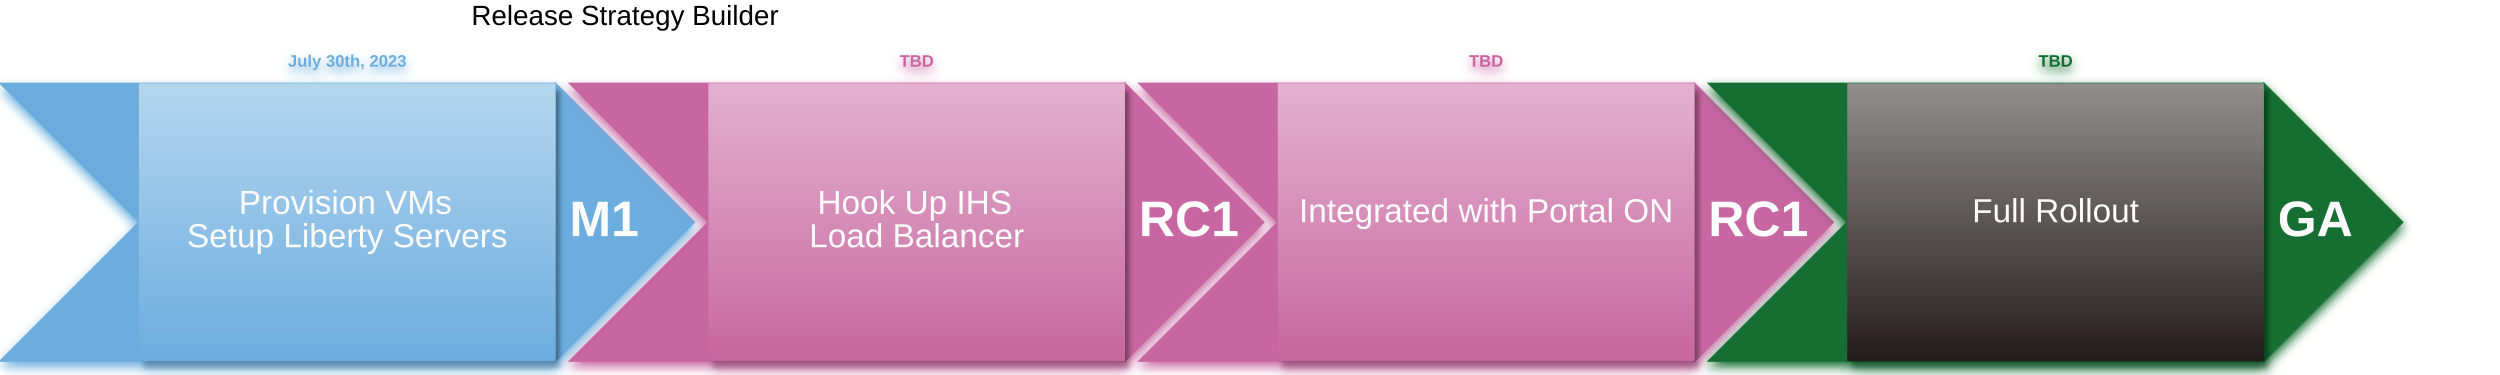
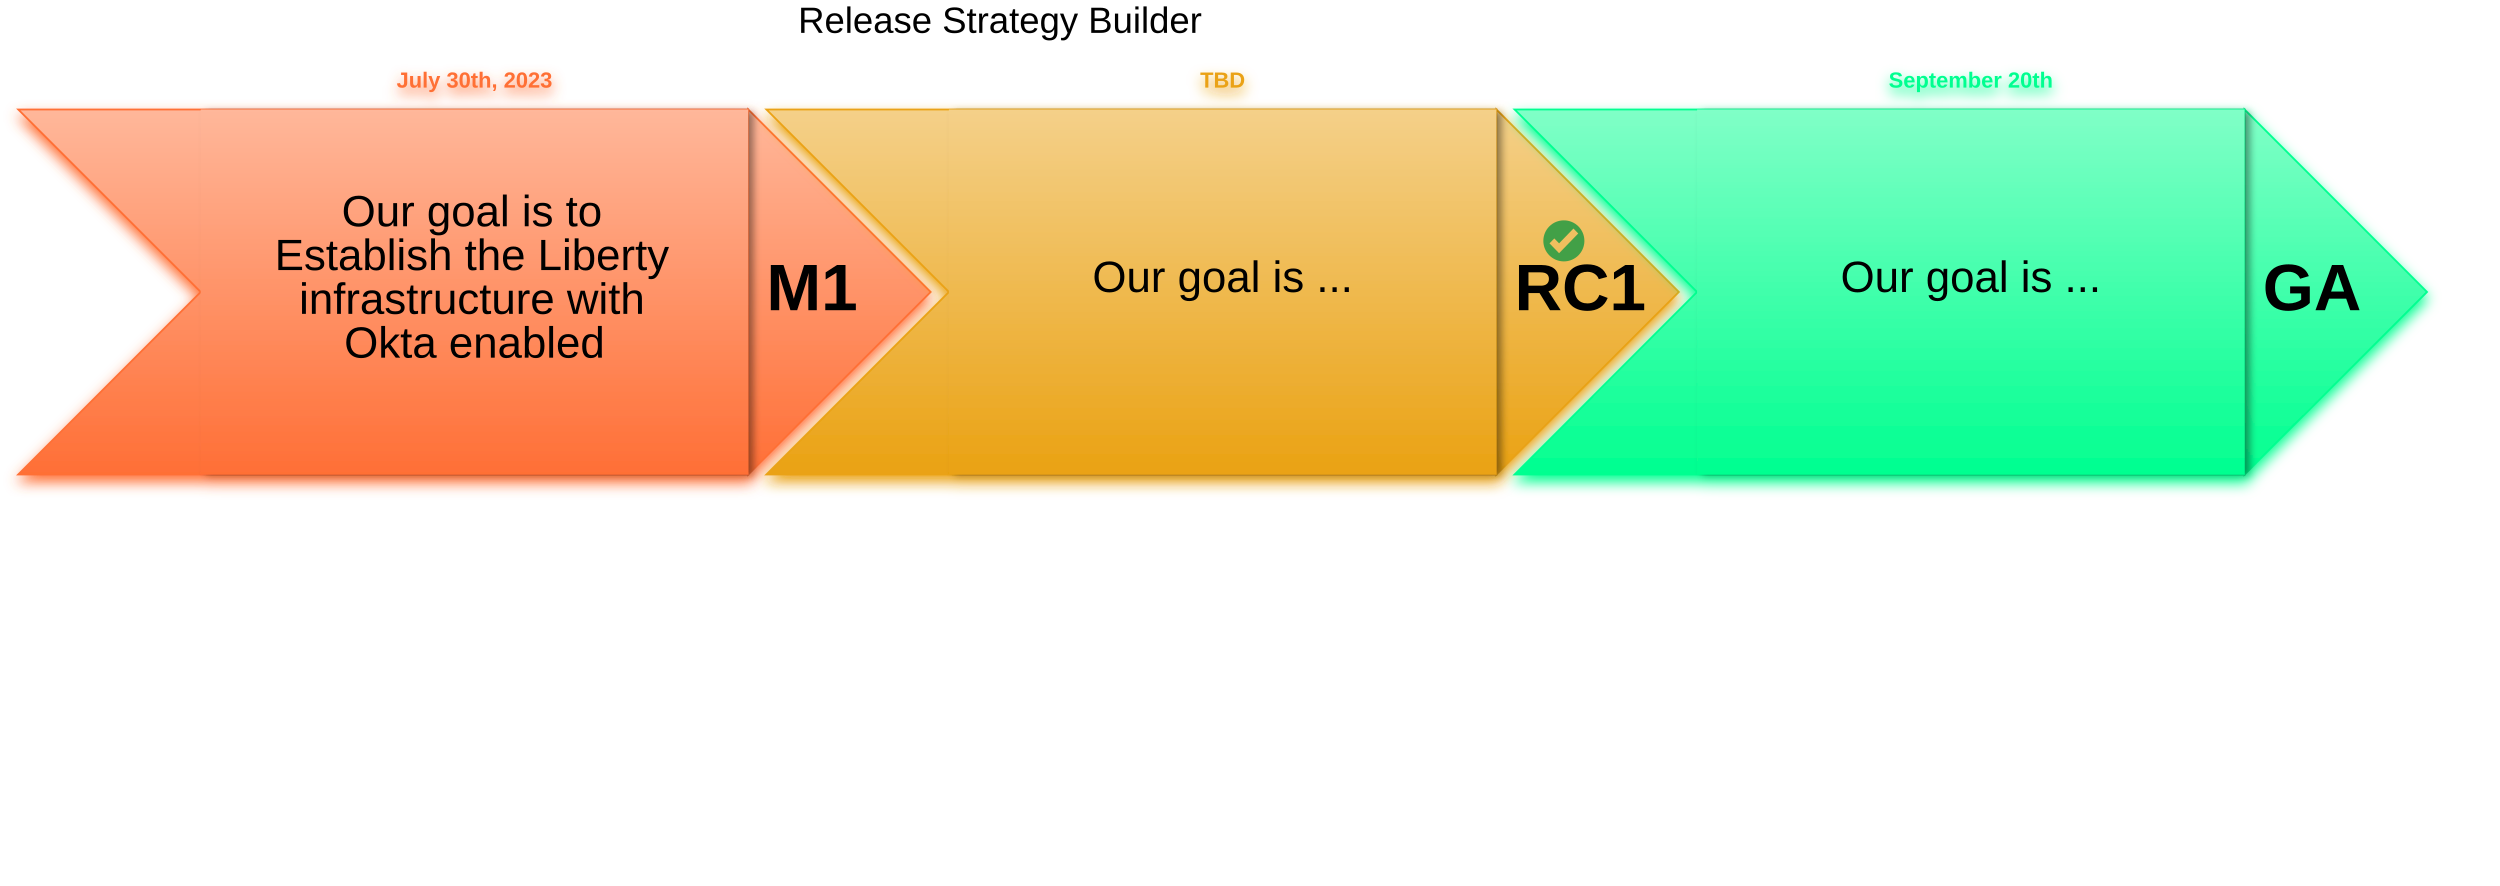
- <svg xmlns="http://www.w3.org/2000/svg" width="900.0" height="135.0" viewBox="0 0 900.0 135.0" role="img" aria-label="Docops: Release Strategy" id="ID86bc643c-4e12-4814-8ef2-1fec1333975e">
+ <svg xmlns="http://www.w3.org/2000/svg" xmlns:xlink="http://www.w3.org/1999/xlink" width="1096.0" height="388.0" viewBox="0 0 1096.0 388.0" role="img" aria-label="Docops: Release Strategy" id="ID405ea13b-35ec-46a0-8acf-b2a446ce0878">
  <defs>
    <filter id="Bevel2" filterUnits="objectBoundingBox" x="-10%" y="-10%" width="150%" height="150%">
      <feGaussianBlur in="SourceAlpha" stdDeviation="0.5" result="blur" />
      <feSpecularLighting in="blur" surfaceScale="5" specularConstant="0.5" specularExponent="10" result="specOut" lighting-color="white">
        <fePointLight x="-5000" y="-10000" z="0000" />
      </feSpecularLighting>
      <feComposite in="specOut" in2="SourceAlpha" operator="in" result="specOut2" />
      <feComposite in="SourceGraphic" in2="specOut2" operator="arithmetic" k1="0" k2="1" k3="1" k4="0" result="litPaint" />
    </filter>
    <linearGradient id="ID0756d7d2-2648-4a67-89af-c133b3a8d4c9" x2="1" y2="1">
      <stop class="stop1" offset="0%" stop-color="#a48bdb">
        <animate attributeName="stop-color" values="#a48bdb;#7651c9;#4918B8;#a48bdb;#7651c9;#4918B8;" dur="20s" repeatCount="indefinite">
-                 </animate>
+             </animate>
      </stop>
      <stop class="stop2" offset="50%" stop-color="#7651c9">
        <animate attributeName="stop-color" values="#a48bdb;#7651c9;#4918B8;#a48bdb;#7651c9;#4918B8;" dur="20s" repeatCount="indefinite">
-                 </animate>
+             </animate>
      </stop>
      <stop class="stop3" offset="100%" stop-color="#4918B8">
        <animate attributeName="stop-color" values="#a48bdb;#7651c9;#4918B8;#a48bdb;#7651c9;#4918B8;" dur="20s" repeatCount="indefinite">
-                 </animate>
+             </animate>
      </stop>
      <animateTransform attributeName="gradientTransform" type="rotate" values="360 .5 .5;0 .5 .5" dur="10s" repeatCount="indefinite" />
    </linearGradient>
-     <linearGradient id="headerOne" x2="0%" y2="100%">
-       <stop class="stop1" offset="0%" stop-color="#b5d6ee" />
-       <stop class="stop2" offset="50%" stop-color="#90c1e6" />
-       <stop class="stop3" offset="100%" stop-color="#6cadde" />
+     <svg id="doneCheckMark" viewBox="0 0 1000 1000" width="100">
+       <path d="M 7.689,404.614 C 7.689,404.614 122.854,534.302 145.887,587.278 L 244.929,587.278 C 286.389,460.596 447.62,158.16 585.819,52.208 C 614.452,15.394 542.521,0.198 484.473,24.569 C 396.987,61.299 231.985,341.737 201.166,409.221 C 157.404,420.737 111.337,335.515 111.337,335.515 L 7.689,404.614 z" style="fill:#00bb00;fill-opacity:1;fill-rule:evenodd;stroke:#000000;stroke-width:2;stroke-linecap:butt;stroke-linejoin:miter;stroke-miterlimit:4;stroke-dasharray:none;stroke-opacity:1" />
+     </svg>
+     <svg id="completedCheck" viewBox="0 0 64 64" enable-background="new 0 0 64 64">
+       <path d="M32,2C15.431,2,2,15.432,2,32c0,16.568,13.432,30,30,30c16.568,0,30-13.432,30-30C62,15.432,48.568,2,32,2z M25.025,50  l-0.02-0.02L24.988,50L11,35.6l7.029-7.164l6.977,7.184l21-21.619L53,21.199L25.025,50z" fill="#43a047" />
+     </svg>
+     <linearGradient id="shadM_rect" x2="0%" y2="100%">
+       <stop class="stop1" offset="0%" stop-color="#ffb79a" />
+       <stop class="stop2" offset="50%" stop-color="#ff9368" />
+       <stop class="stop3" offset="100%" stop-color="#FF6F36" />
    </linearGradient>
-     <linearGradient id="headerTwo" x2="0%" y2="100%">
-       <stop class="stop1" offset="0%" stop-color="#e3b2cf" />
-       <stop class="stop2" offset="50%" stop-color="#d58cb7" />
-       <stop class="stop3" offset="100%" stop-color="#C766A0" />
+     <linearGradient id="shadR_rect" x2="0%" y2="100%">
+       <stop class="stop1" offset="0%" stop-color="#f4d089" />
+       <stop class="stop2" offset="50%" stop-color="#efb94e" />
+       <stop class="stop3" offset="100%" stop-color="#EAA213" />
    </linearGradient>
-     <linearGradient id="headerThree" x2="0%" y2="100%">
-       <stop class="stop1" offset="0%" stop-color="#89b699" />
-       <stop class="stop2" offset="50%" stop-color="#4e9266" />
-       <stop class="stop3" offset="100%" stop-color="#136e33" />
-     </linearGradient>
-     <linearGradient id="headerGreen" x2="0%" y2="100%">
-       <stop class="stop1" offset="0%" stop-color="#928e8e" />
-       <stop class="stop2" offset="50%" stop-color="#5b5555" />
-       <stop class="stop3" offset="100%" stop-color="#251d1d" />
+     <linearGradient id="shadG_rect" x2="0%" y2="100%">
+       <stop class="stop1" offset="0%" stop-color="#80ffc7" />
+       <stop class="stop2" offset="50%" stop-color="#40ffab" />
+       <stop class="stop3" offset="100%" stop-color="#01FF90" />
    </linearGradient>
    <style>
-             #ID86bc643c-4e12-4814-8ef2-1fec1333975e .shadM {
-                 fill: #6cadde;
-                 filter: drop-shadow(0 1mm 1mm #6cadde);
-             }
-             .raise
-             {
-                 filter: drop-shadow(0 1mm 1mm #6cadde);
-             }
+         #ID405ea13b-35ec-46a0-8acf-b2a446ce0878 .shadM { fill: #FF6F36; filter: drop-shadow(0 1mm 1mm #FF6F36); }
+         #ID405ea13b-35ec-46a0-8acf-b2a446ce0878 .shadR { fill: #EAA213; filter: drop-shadow(0 1mm 1mm #EAA213); }

-             #ID86bc643c-4e12-4814-8ef2-1fec1333975e .shadR {
-                 fill: #C766A0;
-                 filter: drop-shadow(0 1mm 1mm #C766A0);
-             }
+         #ID405ea13b-35ec-46a0-8acf-b2a446ce0878 .shadG { fill: #01FF90; filter: drop-shadow(0 1mm 1mm #01FF90); }
+         #ID405ea13b-35ec-46a0-8acf-b2a446ce0878 .milestoneTL { font-family: Arial, "Helvetica Neue", Helvetica, sans-serif; font-weight: bold; }
+         #ID405ea13b-35ec-46a0-8acf-b2a446ce0878 .lines { font-size: 10px; }

-             #ID86bc643c-4e12-4814-8ef2-1fec1333975e .shadG {
-                 fill: #136e33;
-                 filter: drop-shadow(0 1mm 1mm #136e33);
-             }
+         #ID405ea13b-35ec-46a0-8acf-b2a446ce0878 .milestoneTL &gt; .entry { text-anchor: start; font-weight: normal; }
+         .raise { pointer-events: bounding-box; opacity: 1; filter: drop-shadow(3px 1px 2px rgb(0 0 0 / 0.4)); }

-             #ID86bc643c-4e12-4814-8ef2-1fec1333975e .milestoneTL {
-                 font-family: Arial, "Helvetica Neue", Helvetica, sans-serif;
-                 font-weight: bold;
-             }
+         .raise:hover { stroke: gold; stroke-width: 3px; opacity: 0.9; }

-             #ID86bc643c-4e12-4814-8ef2-1fec1333975e .lines {
-                 font-size: 10px;
-             }
- 
-             #ID86bc643c-4e12-4814-8ef2-1fec1333975e .milestoneTL &gt; .entry {
-                 text-anchor: start;
-                 font-weight: normal;
-             }
- 
-             .raise {
-                 pointer-events: bounding-box;
-                 opacity: 1;
-                 filter: drop-shadow(3px 5px 2px rgb(0 0 0 / 0.4));
-             }
- 
-             .raise:hover {
-                 stroke: gold;
-                 stroke-width: 3px;
-                 opacity: 0.9;
-             }
-         </style>
+     </style>
  </defs>
-   <g transform="scale(0.5)" id="GID86bc643c-4e12-4814-8ef2-1fec1333975e">
-     <text x="450.0" y="18" fill="#000000" text-anchor="middle" font-size="20px" font-family="Arial, Helvetica, sans-serif">Release Strategy Builder
-         </text>
-     <g transform="translate(0,60)" class="shadM">
+   <g transform="scale(0.8)" id="GID405ea13b-35ec-46a0-8acf-b2a446ce0878">
+     <text x="548.0" y="18" fill="#000000" text-anchor="middle" font-size="20px" font-family="Arial, Helvetica, sans-serif">Release Strategy Builder</text>
+     <g transform="translate(10,60)" class="shadM">
      <text text-anchor="middle" x="250" y="-12" class="milestoneTL">July 30th, 2023</text>
-       <path d="m 0,0 h 400 v 200 h -400 l 0,0 l 100,-100 z" fill="#6cadde" stroke="#6cadde" />
-       <path d="m 400,0 v 200 l 100,-100 z" fill="#6cadde" stroke="#6cadde" />
-       <text x="410" y="110" class="milestoneTL" font-size="36px" fill="#fcfcfc">M1</text>
+       <path d="m 0,0 h 400 v 200 h -400 l 0,0 l 100,-100 z" stroke="#FF6F36" fill="url(#shadM_rect)" />
+       <path d="m 400,0 v 200 l 100,-100 z" fill="url(#shadM_rect)" stroke="#FF6F36" />
+       <text x="410" y="110" class="milestoneTL" font-size="36px" fill="#000000">M1</text>
+       <use xlink:href="#completedCheck" x="405" y="-100" width="24" height="24" />
      <g transform="translate(100,0)" cursor="pointer">
-         <rect x="0" y="0" height="200" width="300" class="raise" fill="url(#headerOne)" />
-         <text text-anchor="middle" x="150" y="12" class="milestoneTL lines" font-size="10px" font-family="Arial, 'Helvetica Neue', Helvetica, sans-serif" font-weight="bold" fill="#fcfcfc">
-           <tspan text-anchor="middle" x="150" dy="82" font-size="24" font-weight="normal" font-family="Arial, 'Helvetica Neue', Helvetica, sans-serif">
-                     Provision VMs
-                 </tspan>
-           <tspan text-anchor="middle" x="150" dy="24" font-size="24" font-weight="normal" font-family="Arial, 'Helvetica Neue', Helvetica, sans-serif">
-                     Setup Liberty Servers
-                 </tspan>
+         <rect x="0" y="0" height="200" width="300" fill="url(#shadM_rect)" class="raise" />
+         <text text-anchor="middle" x="150" y="40" class="milestoneTL lines" font-size="10px" font-family="Arial, 'Helvetica Neue', Helvetica, sans-serif" font-weight="bold" fill="#000000">
+           <tspan x="150" dy="24" text-anchor="middle" font-family="Arial, 'Helvetica Neue', Helvetica, sans-serif" font-size="24" font-weight="normal"> Our goal is to</tspan>
+           <tspan x="150" dy="24" text-anchor="middle" font-family="Arial, 'Helvetica Neue', Helvetica, sans-serif" font-size="24" font-weight="normal">Establish the Liberty</tspan>
+           <tspan x="150" dy="24" text-anchor="middle" font-family="Arial, 'Helvetica Neue', Helvetica, sans-serif" font-size="24" font-weight="normal">infrastructure with</tspan>
+           <tspan x="150" dy="24" text-anchor="middle" font-family="Arial, 'Helvetica Neue', Helvetica, sans-serif" font-size="24" font-weight="normal">Okta enabled</tspan>
        </text>
      </g>
    </g>
-     <g transform="translate(410,60)" class="shadR">
+     <g transform="translate(10,275)" class="shadM" visibility="hidden" id="ID405ea13b-35ec-46a0-8acf-b2a446ce0878_0">
+       <path d="m 0,0 h 400 v 200 h -400 l 0,0 l 100,-100 z" stroke="#FF6F36" fill="#fcfcfc" />
+       <path d="m 400,0 v 200 l 100,-100 z" fill="url(#shadM_rect)" stroke="#FF6F36" />
+       <text x="410" y="110" class="milestoneTL" font-size="36px" fill="#fcfcfc">M1</text>
+       <text text-anchor="middle" x="200" y="12" class="milestoneTL lines" font-size="10px" font-family="Arial, &quot;Helvetica Neue&quot;, Helvetica, sans-serif" font-weight="bold">
+         <tspan x="25" dy="10" class="entry" font-size="10px" font-weight="normal" font-family="Arial, 'Helvetica Neue', Helvetica, sans-serif" text-anchor="start">- Team will deploy to application server current production code</tspan>
+         <tspan x="35" dy="10" class="entry" font-size="10px" font-weight="normal" font-family="Arial, 'Helvetica Neue', Helvetica, sans-serif" text-anchor="start">- Setup IHS proxy</tspan>
+         <tspan x="45" dy="10" class="entry" font-size="10px" font-weight="normal" font-family="Arial, 'Helvetica Neue', Helvetica, sans-serif" text-anchor="start">- Team will Mark out websphere servers and mark in liberty servers</tspan>
+         <tspan x="55" dy="10" class="entry" font-size="10px" font-weight="normal" font-family="Arial, 'Helvetica Neue', Helvetica, sans-serif" text-anchor="start">- Team will validate Okta changes on Liberty</tspan>
+         <tspan x="65" dy="10" class="entry" font-size="10px" font-weight="normal" font-family="Arial, 'Helvetica Neue', Helvetica, sans-serif" text-anchor="start">- Once validated team will mark out liberty servers and mark in websphere servers</tspan>
+         <tspan x="75" dy="10" class="entry" font-size="10px" font-weight="normal" font-family="Arial, 'Helvetica Neue', Helvetica, sans-serif" text-anchor="start">- QA will validate Production is still working</tspan>
+         <tspan x="85" dy="10" class="entry" font-size="10px" font-weight="normal" font-family="Arial, 'Helvetica Neue', Helvetica, sans-serif" text-anchor="start">- Team will record all observations</tspan>
+         <tspan x="95" dy="10" class="entry" font-size="10px" font-weight="normal" font-family="Arial, 'Helvetica Neue', Helvetica, sans-serif" text-anchor="start">- Team will validate logs and record observations as well</tspan>
+         <tspan x="105" dy="10" class="entry" font-size="10px" font-weight="normal" font-family="Arial, 'Helvetica Neue', Helvetica, sans-serif" text-anchor="start">- Team will validate logs and record observations as well</tspan>
+         <tspan x="95" dy="10" class="entry" font-size="10px" font-weight="normal" font-family="Arial, 'Helvetica Neue', Helvetica, sans-serif" text-anchor="start">- Team will validate logs and record observations as well</tspan>
+         <tspan x="85" dy="10" class="entry" font-size="10px" font-weight="normal" font-family="Arial, 'Helvetica Neue', Helvetica, sans-serif" text-anchor="start">- Team will validate logs and record observations as well</tspan>
+       </text>
+     </g>
+     <g transform="translate(420,60)" class="shadR">
      <text text-anchor="middle" x="250" y="-12" class="milestoneTL">TBD</text>
-       <path d="m 0,0 h 400 v 200 h -400 l 0,0 l 100,-100 z" stroke="#C766A0" fill="#C766A0" />
-       <path d="m 400,0 v 200 l 100,-100 z" fill="#C766A0" stroke="#C766A0" />
-       <text x="410" y="110" class="milestoneTL" font-size="36px" fill="#fcfcfc">RC1</text>
+       <path d="m 0,0 h 400 v 200 h -400 l 0,0 l 100,-100 z" stroke="#EAA213" fill="url(#shadR_rect)" />
+       <path d="m 400,0 v 200 l 100,-100 z" fill="url(#shadR_rect)" stroke="#EAA213" />
+       <text x="410" y="110" class="milestoneTL" font-size="36px" fill="#000000">RC1</text>
+       <use xlink:href="#completedCheck" x="425" y="60" width="24" height="24" />
      <g transform="translate(100,0)" cursor="pointer">
-         <rect x="0" y="0" height="200" width="300" fill="url(#headerTwo)" class="raise" />
-         <text text-anchor="middle" x="150" y="12" class="milestoneTL lines" font-size="10px" font-family="Arial, 'Helvetica Neue', Helvetica, sans-serif" font-weight="bold" fill="#fcfcfc">
-           <tspan text-anchor="middle" x="150" dy="82" font-size="24" font-weight="normal" font-family="Arial, 'Helvetica Neue', Helvetica, sans-serif">
-                         Hook Up IHS
-                     </tspan>
-           <tspan text-anchor="middle" x="150" dy="24" font-size="24" font-weight="normal" font-family="Arial, 'Helvetica Neue', Helvetica, sans-serif">
-                         Load Balancer
-                     </tspan>
+         <rect x="0" y="0" height="200" width="300" fill="url(#shadR_rect)" class="raise" />
+         <text text-anchor="middle" x="150" y="76" class="milestoneTL lines" font-size="10px" font-family="Arial, 'Helvetica Neue', Helvetica, sans-serif" font-weight="bold" fill="#000000">
+           <tspan x="150" dy="24" text-anchor="middle" font-family="Arial, 'Helvetica Neue', Helvetica, sans-serif" font-size="24" font-weight="normal"> Our goal is ...</tspan>
        </text>
      </g>
    </g>
-     <g transform="translate(820,60)" class="shadR">
-       <text text-anchor="middle" x="250" y="-12" class="milestoneTL">TBD</text>
-       <path d="m 0,0 h 400 v 200 h -400 l 0,0 l 100,-100 z" stroke="#C766A0" fill="#C766A0" />
-       <path d="m 400,0 v 200 l 100,-100 z" fill="#C766A0" stroke="#C766A0" />
+     <g transform="translate(420,275)" class="shadR" visibility="hidden" id="ID405ea13b-35ec-46a0-8acf-b2a446ce0878_1">
+       <path d="m 0,0 h 400 v 200 h -400 l 0,0 l 100,-100 z" stroke="#EAA213" fill="#fcfcfc" />
+       <path d="m 400,0 v 200 l 100,-100 z" fill="url(#shadR_rect)" stroke="#EAA213" />
      <text x="410" y="110" class="milestoneTL" font-size="36px" fill="#fcfcfc">RC1</text>
+       <text text-anchor="middle" x="200" y="12" class="milestoneTL lines" font-size="10px" font-family="Arial, &quot;Helvetica Neue&quot;, Helvetica, sans-serif" font-weight="bold">
+         <tspan x="25" dy="10" class="entry" font-size="10px" font-weight="normal" font-family="Arial, 'Helvetica Neue', Helvetica, sans-serif" text-anchor="start">- Team will deploy to application server current production code</tspan>
+         <tspan x="35" dy="10" class="entry" font-size="10px" font-weight="normal" font-family="Arial, 'Helvetica Neue', Helvetica, sans-serif" text-anchor="start">- Setup IHS proxy</tspan>
+         <tspan x="45" dy="10" class="entry" font-size="10px" font-weight="normal" font-family="Arial, 'Helvetica Neue', Helvetica, sans-serif" text-anchor="start">- Team will Mark out websphere servers and mark in liberty servers</tspan>
+         <tspan x="55" dy="10" class="entry" font-size="10px" font-weight="normal" font-family="Arial, 'Helvetica Neue', Helvetica, sans-serif" text-anchor="start">- Team will validate Okta changes on Liberty</tspan>
+         <tspan x="65" dy="10" class="entry" font-size="10px" font-weight="normal" font-family="Arial, 'Helvetica Neue', Helvetica, sans-serif" text-anchor="start">- Once validated team will mark out liberty servers and mark in websphere servers</tspan>
+         <tspan x="75" dy="10" class="entry" font-size="10px" font-weight="normal" font-family="Arial, 'Helvetica Neue', Helvetica, sans-serif" text-anchor="start">- QA will validate Production is still working</tspan>
+         <tspan x="85" dy="10" class="entry" font-size="10px" font-weight="normal" font-family="Arial, 'Helvetica Neue', Helvetica, sans-serif" text-anchor="start">- Team will record all observations</tspan>
+         <tspan x="95" dy="10" class="entry" font-size="10px" font-weight="normal" font-family="Arial, 'Helvetica Neue', Helvetica, sans-serif" text-anchor="start">- Team will validate logs and record observations as well</tspan>
+         <tspan x="105" dy="10" class="entry" font-size="10px" font-weight="normal" font-family="Arial, 'Helvetica Neue', Helvetica, sans-serif" text-anchor="start">- Team will validate logs and record observations as well</tspan>
+         <tspan x="95" dy="10" class="entry" font-size="10px" font-weight="normal" font-family="Arial, 'Helvetica Neue', Helvetica, sans-serif" text-anchor="start">- Team will validate logs and record observations as well</tspan>
+         <tspan x="85" dy="10" class="entry" font-size="10px" font-weight="normal" font-family="Arial, 'Helvetica Neue', Helvetica, sans-serif" text-anchor="start">- Team will validate logs and record observations as well</tspan>
+       </text>
+     </g>
+     <g transform="translate(830,60)" class="shadG">
+       <text text-anchor="middle" x="250" y="-12" class="milestoneTL">September 20th</text>
+       <path d="m 0,0 h 400 v 200 h -400 l 0,0 l 100,-100 z" stroke="#01FF90" fill="url(#shadG_rect)" />
+       <path d="m 400,0 v 200 l 100,-100 z" fill="url(#shadG_rect)" stroke="#01FF90" />
+       <text x="410" y="110" class="milestoneTL" font-size="36px" fill="#000000">GA</text>
      <g transform="translate(100,0)" cursor="pointer">
-         <rect x="0" y="0" height="200" width="300" fill="url(#headerTwo)" class="raise" />
-         <text text-anchor="middle" x="150" y="12" class="milestoneTL lines" font-size="10px" font-family="Arial, 'Helvetica Neue', Helvetica, sans-serif" font-weight="bold" fill="#fcfcfc">
-           <tspan text-anchor="middle" x="150" dy="88" font-size="24" font-weight="normal" font-family="Arial, 'Helvetica Neue', Helvetica, sans-serif">
-                         Integrated with Portal ON
-                     </tspan>
+         <rect x="0" y="0" height="200" width="300" fill="url(#shadG_rect)" class="raise" />
+         <text text-anchor="middle" x="150" y="76" class="milestoneTL lines" font-size="10px" font-family="Arial, 'Helvetica Neue', Helvetica, sans-serif" font-weight="bold" fill="#000000">
+           <tspan x="150" dy="24" text-anchor="middle" font-family="Arial, 'Helvetica Neue', Helvetica, sans-serif" font-size="24" font-weight="normal"> Our goal is ...</tspan>
        </text>
      </g>
    </g>
-     <g transform="translate(1230,60)" class="shadG">
-       <text text-anchor="middle" x="250" y="-12" class="milestoneTL">TBD</text>
-       <path d="m 0,0 h 400 v 200 h -400 l 0,0 l 100,-100 z" stroke="#136e33" fill="#136e33" />
-       <path d="m 400,0 v 200 l 100,-100 z" fill="#136e33" stroke="#136e33" />
+     <g transform="translate(830,275)" class="shadG" visibility="hidden" id="ID405ea13b-35ec-46a0-8acf-b2a446ce0878_2">
+       <path d="m 0,0 h 400 v 200 h -400 l 0,0 l 100,-100 z" stroke="#01FF90" fill="#fcfcfc" />
+       <path d="m 400,0 v 200 l 100,-100 z" fill="url(#shadG_rect)" stroke="#01FF90" />
      <text x="410" y="110" class="milestoneTL" font-size="36px" fill="#fcfcfc">GA</text>
-       <g transform="translate(100,0)" cursor="pointer">
-         <rect x="0" y="0" height="200" width="300" fill="url(#headerGreen)" class="raise" />
-         <text text-anchor="middle" x="150" y="12" class="milestoneTL lines" font-size="10px" font-family="Arial, 'Helvetica Neue', Helvetica, sans-serif" font-weight="bold" fill="#fcfcfc">
-           <tspan text-anchor="middle" x="150" dy="88" font-size="24" font-weight="normal" font-family="Arial, 'Helvetica Neue', Helvetica, sans-serif">
-                         Full Rollout
-                     </tspan>
-         </text>
-       </g>
+       <text text-anchor="middle" x="200" y="12" class="milestoneTL lines" font-size="10px" font-family="Arial, &quot;Helvetica Neue&quot;, Helvetica, sans-serif" font-weight="bold">
+         <tspan x="25" dy="10" class="entry" font-size="10px" font-weight="normal" font-family="Arial, 'Helvetica Neue', Helvetica, sans-serif" text-anchor="start">- Team will deploy to application server current production code</tspan>
+         <tspan x="35" dy="10" class="entry" font-size="10px" font-weight="normal" font-family="Arial, 'Helvetica Neue', Helvetica, sans-serif" text-anchor="start">- Setup IHS proxy</tspan>
+         <tspan x="45" dy="10" class="entry" font-size="10px" font-weight="normal" font-family="Arial, 'Helvetica Neue', Helvetica, sans-serif" text-anchor="start">- Team will Mark out websphere servers and mark in liberty servers</tspan>
+         <tspan x="55" dy="10" class="entry" font-size="10px" font-weight="normal" font-family="Arial, 'Helvetica Neue', Helvetica, sans-serif" text-anchor="start">- Team will validate Okta changes on Liberty</tspan>
+         <tspan x="65" dy="10" class="entry" font-size="10px" font-weight="normal" font-family="Arial, 'Helvetica Neue', Helvetica, sans-serif" text-anchor="start">- Once validated team will mark out liberty servers and mark in websphere servers</tspan>
+         <tspan x="75" dy="10" class="entry" font-size="10px" font-weight="normal" font-family="Arial, 'Helvetica Neue', Helvetica, sans-serif" text-anchor="start">- QA will validate Production is still working</tspan>
+         <tspan x="85" dy="10" class="entry" font-size="10px" font-weight="normal" font-family="Arial, 'Helvetica Neue', Helvetica, sans-serif" text-anchor="start">- Team will record all observations</tspan>
+         <tspan x="95" dy="10" class="entry" font-size="10px" font-weight="normal" font-family="Arial, 'Helvetica Neue', Helvetica, sans-serif" text-anchor="start">- Team will validate logs and record observations as well</tspan>
+         <tspan x="105" dy="10" class="entry" font-size="10px" font-weight="normal" font-family="Arial, 'Helvetica Neue', Helvetica, sans-serif" text-anchor="start">- Team will validate logs and record observations as well</tspan>
+         <tspan x="95" dy="10" class="entry" font-size="10px" font-weight="normal" font-family="Arial, 'Helvetica Neue', Helvetica, sans-serif" text-anchor="start">- Team will validate logs and record observations as well</tspan>
+         <tspan x="85" dy="10" class="entry" font-size="10px" font-weight="normal" font-family="Arial, 'Helvetica Neue', Helvetica, sans-serif" text-anchor="start">- Team will validate logs and record observations as well</tspan>
+       </text>
    </g>
  </g>
</svg>
